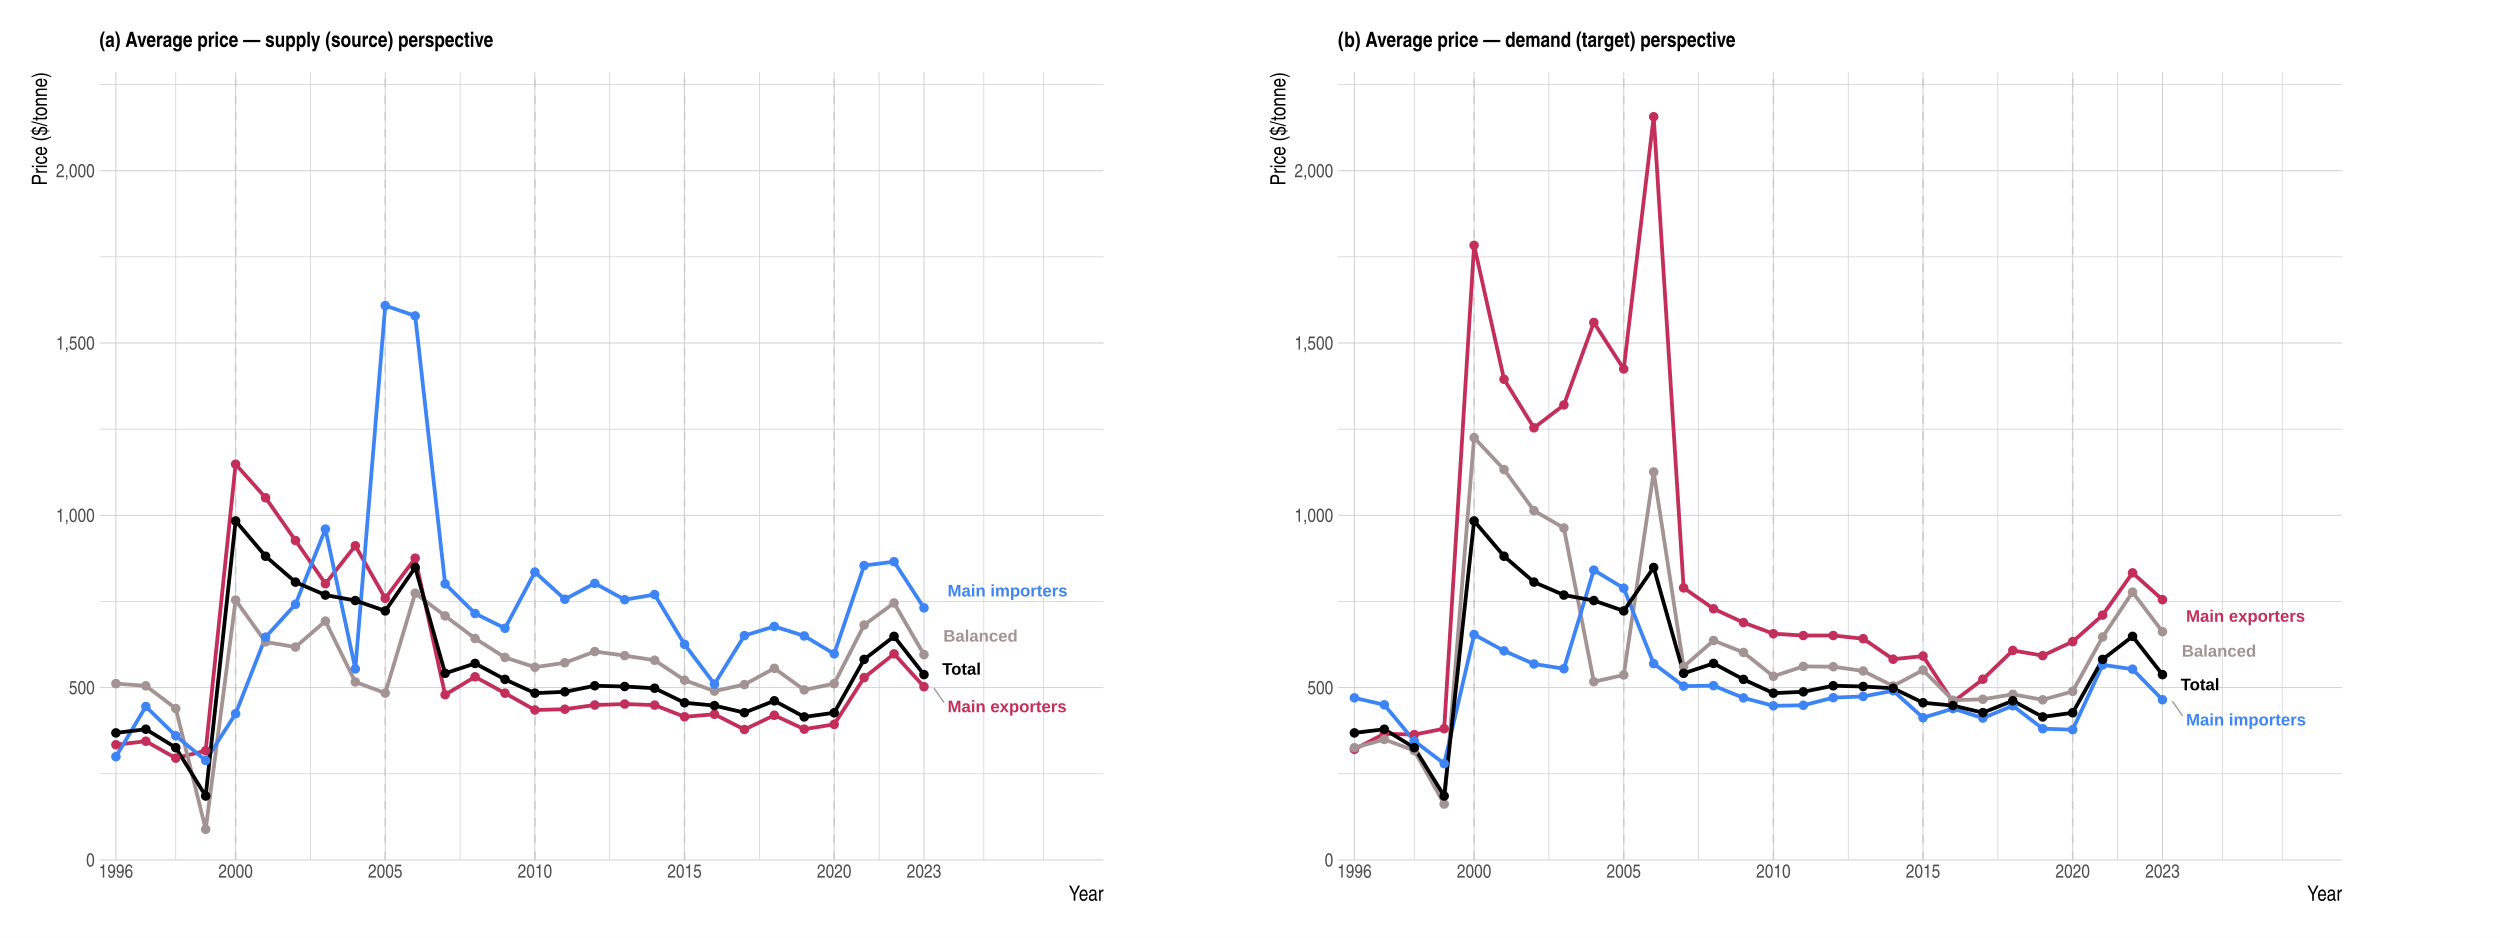
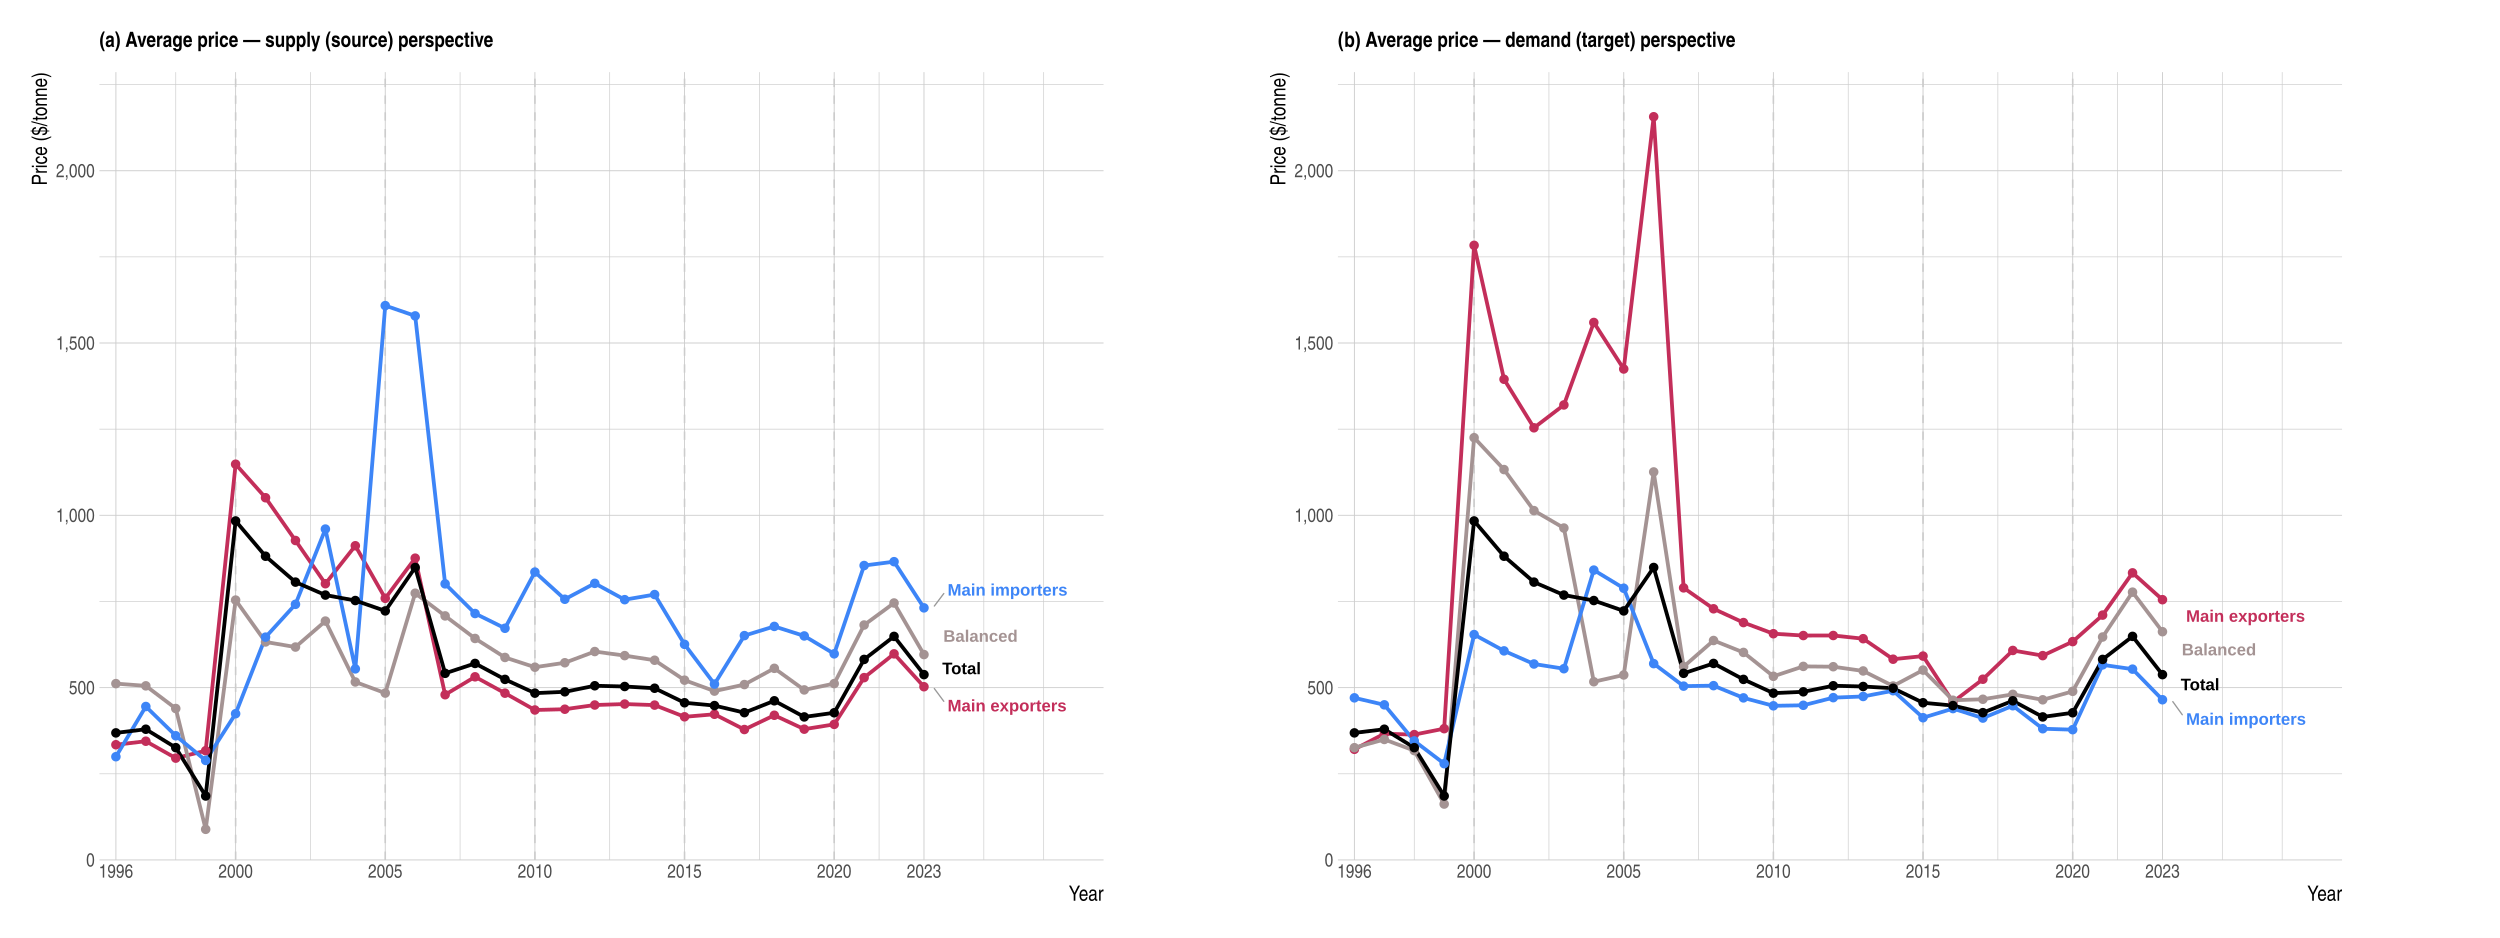
<svg xmlns="http://www.w3.org/2000/svg" class="svglite" width="1190.40pt" height="446.40pt" viewBox="0 0 1190.40 446.40">
  <defs>
    <style type="text/css">
    .svglite line, .svglite polyline, .svglite polygon, .svglite path, .svglite rect, .svglite circle {
      fill: none;
      stroke: #000000;
      stroke-linecap: round;
      stroke-linejoin: round;
      stroke-miterlimit: 10.00;
    }
    .svglite text {
      white-space: pre;
    }
  </style>
  </defs>
  <rect width="100%" height="100%" style="stroke: none; fill: #FFFFFF;" />
  <defs>
    <clipPath id="cpMC4wMHwxMTkwLjQwfDAuMDB8NDQ2LjQw">
      <rect x="0.00" y="0.00" width="1190.40" height="446.40" />
    </clipPath>
  </defs>
  <g clip-path="url(#cpMC4wMHwxMTkwLjQwfDAuMDB8NDQ2LjQw)">
    <rect x="0.00" y="0.00" width="1190.40" height="446.40" style="stroke-width: 1.07; stroke: #FFFFFF; fill: #FFFFFF;" />
  </g>
  <defs>
    <clipPath id="cpNDcuMzV8MTExNS4xOHwzNC4zNnw0MDkuNDY=">
      <rect x="47.35" y="34.36" width="1067.83" height="375.10" />
    </clipPath>
  </defs>
  <g clip-path="url(#cpNDcuMzV8MTExNS4xOHwzNC4zNnw0MDkuNDY=)">
</g>
  <g clip-path="url(#cpMC4wMHwxMTkwLjQwfDAuMDB8NDQ2LjQw)">
</g>
  <defs>
    <clipPath id="cpNS40OHw1OTUuMjB8NS40OHw0NDAuOTI=">
      <rect x="5.48" y="5.48" width="589.72" height="435.44" />
    </clipPath>
  </defs>
  <g clip-path="url(#cpNS40OHw1OTUuMjB8NS40OHw0NDAuOTI=)">
</g>
  <g clip-path="url(#cpMC4wMHwxMTkwLjQwfDAuMDB8NDQ2LjQw)">
</g>
  <defs>
    <clipPath id="cpNTk1LjIwfDExODQuOTJ8NS40OHw0NDAuOTI=">
      <rect x="595.20" y="5.48" width="589.72" height="435.44" />
    </clipPath>
  </defs>
  <g clip-path="url(#cpNTk1LjIwfDExODQuOTJ8NS40OHw0NDAuOTI=)">
</g>
  <g clip-path="url(#cpMC4wMHwxMTkwLjQwfDAuMDB8NDQ2LjQw)">
    <polyline points="47.35,368.44 525.46,368.44 " style="stroke-width: 0.32; stroke: #CCCCCC; stroke-linecap: butt;" />
    <polyline points="47.35,286.40 525.46,286.40 " style="stroke-width: 0.32; stroke: #CCCCCC; stroke-linecap: butt;" />
    <polyline points="47.35,204.35 525.46,204.35 " style="stroke-width: 0.32; stroke: #CCCCCC; stroke-linecap: butt;" />
    <polyline points="47.35,122.31 525.46,122.31 " style="stroke-width: 0.32; stroke: #CCCCCC; stroke-linecap: butt;" />
    <polyline points="47.35,40.27 525.46,40.27 " style="stroke-width: 0.32; stroke: #CCCCCC; stroke-linecap: butt;" />
    <polyline points="83.69,409.46 83.69,34.36 " style="stroke-width: 0.32; stroke: #CCCCCC; stroke-linecap: butt;" />
    <polyline points="147.82,409.46 147.82,34.36 " style="stroke-width: 0.32; stroke: #CCCCCC; stroke-linecap: butt;" />
    <polyline points="219.07,409.46 219.07,34.36 " style="stroke-width: 0.32; stroke: #CCCCCC; stroke-linecap: butt;" />
    <polyline points="290.32,409.46 290.32,34.36 " style="stroke-width: 0.32; stroke: #CCCCCC; stroke-linecap: butt;" />
    <polyline points="361.58,409.46 361.58,34.36 " style="stroke-width: 0.32; stroke: #CCCCCC; stroke-linecap: butt;" />
    <polyline points="418.58,409.46 418.58,34.36 " style="stroke-width: 0.32; stroke: #CCCCCC; stroke-linecap: butt;" />
    <polyline points="468.46,409.46 468.46,34.36 " style="stroke-width: 0.32; stroke: #CCCCCC; stroke-linecap: butt;" />
    <polyline points="496.96,409.46 496.96,34.36 " style="stroke-width: 0.32; stroke: #CCCCCC; stroke-linecap: butt;" />
    <polyline points="47.35,409.46 525.46,409.46 " style="stroke-width: 0.43; stroke: #CCCCCC; stroke-linecap: butt;" />
    <polyline points="47.35,327.42 525.46,327.42 " style="stroke-width: 0.43; stroke: #CCCCCC; stroke-linecap: butt;" />
    <polyline points="47.35,245.37 525.46,245.37 " style="stroke-width: 0.43; stroke: #CCCCCC; stroke-linecap: butt;" />
    <polyline points="47.35,163.33 525.46,163.33 " style="stroke-width: 0.43; stroke: #CCCCCC; stroke-linecap: butt;" />
    <polyline points="47.35,81.29 525.46,81.29 " style="stroke-width: 0.43; stroke: #CCCCCC; stroke-linecap: butt;" />
    <polyline points="55.19,409.46 55.19,34.36 " style="stroke-width: 0.43; stroke: #CCCCCC; stroke-linecap: butt;" />
    <polyline points="112.19,409.46 112.19,34.36 " style="stroke-width: 0.43; stroke: #CCCCCC; stroke-linecap: butt;" />
    <polyline points="183.44,409.46 183.44,34.36 " style="stroke-width: 0.43; stroke: #CCCCCC; stroke-linecap: butt;" />
    <polyline points="254.70,409.46 254.70,34.36 " style="stroke-width: 0.43; stroke: #CCCCCC; stroke-linecap: butt;" />
    <polyline points="325.95,409.46 325.95,34.36 " style="stroke-width: 0.43; stroke: #CCCCCC; stroke-linecap: butt;" />
    <polyline points="397.21,409.46 397.21,34.36 " style="stroke-width: 0.43; stroke: #CCCCCC; stroke-linecap: butt;" />
    <polyline points="439.96,409.46 439.96,34.36 " style="stroke-width: 0.43; stroke: #CCCCCC; stroke-linecap: butt;" />
    <line x1="112.19" y1="409.46" x2="112.19" y2="34.36" style="stroke-width: 0.75; stroke: #CCCCCC; stroke-dasharray: 4.00,4.00; stroke-linecap: butt;" />
    <line x1="183.44" y1="409.46" x2="183.44" y2="34.36" style="stroke-width: 0.75; stroke: #CCCCCC; stroke-dasharray: 4.00,4.00; stroke-linecap: butt;" />
    <line x1="254.70" y1="409.46" x2="254.70" y2="34.36" style="stroke-width: 0.75; stroke: #CCCCCC; stroke-dasharray: 4.00,4.00; stroke-linecap: butt;" />
    <line x1="325.95" y1="409.46" x2="325.95" y2="34.36" style="stroke-width: 0.75; stroke: #CCCCCC; stroke-dasharray: 4.00,4.00; stroke-linecap: butt;" />
    <line x1="397.21" y1="409.46" x2="397.21" y2="34.36" style="stroke-width: 0.75; stroke: #CCCCCC; stroke-dasharray: 4.00,4.00; stroke-linecap: butt;" />
    <polyline points="55.19,354.61 69.44,352.94 83.69,360.99 97.94,357.46 112.19,221.04 126.44,237.00 140.69,257.36 154.94,277.94 169.19,259.87 183.44,284.89 197.70,265.78 211.95,330.80 226.20,322.27 240.45,330.06 254.70,338.07 268.95,337.70 283.20,335.70 297.45,335.24 311.70,335.74 325.95,341.31 340.20,340.11 354.45,347.37 368.70,340.58 382.95,347.20 397.21,344.92 411.46,322.66 425.71,311.34 439.96,326.99 " style="stroke-width: 1.81; stroke: #C32E5A; stroke-linecap: butt;" />
    <polyline points="55.19,325.51 69.44,326.57 83.69,337.37 97.94,394.89 112.19,285.74 126.44,305.67 140.69,308.10 154.94,295.73 169.19,324.73 183.44,330.02 197.70,282.46 211.95,293.27 226.20,304.01 240.45,313.05 254.70,317.69 268.95,315.58 283.20,310.24 297.45,312.18 311.70,314.38 325.95,323.86 340.20,329.08 354.45,325.96 368.70,318.23 382.95,328.51 397.21,325.50 411.46,297.61 425.71,287.12 439.96,311.68 " style="stroke-width: 1.81; stroke: #A49393; stroke-linecap: butt;" />
    <polyline points="55.19,360.31 69.44,336.41 83.69,350.34 97.94,362.09 112.19,339.84 126.44,303.39 140.69,287.75 154.94,251.92 169.19,318.49 183.44,145.52 197.70,150.42 211.95,278.01 226.20,292.13 240.45,299.16 254.70,272.40 268.95,285.34 283.20,277.77 297.45,285.54 311.70,283.10 325.95,306.81 340.20,325.73 354.45,302.65 368.70,298.27 382.95,302.81 397.21,311.33 411.46,269.28 425.71,267.45 439.96,289.44 " style="stroke-width: 1.81; stroke: #3D85F7; stroke-linecap: butt;" />
    <polyline points="55.19,348.97 69.44,347.23 83.69,356.00 97.94,379.02 112.19,248.06 126.44,264.85 140.69,277.18 154.94,283.35 169.19,285.95 183.44,290.90 197.70,270.21 211.95,320.61 226.20,315.90 240.45,323.50 254.70,330.05 268.95,329.41 283.20,326.53 297.45,326.88 311.70,327.71 325.95,334.62 340.20,335.97 354.45,339.34 368.70,333.69 382.95,341.37 397.21,339.39 411.46,313.99 425.71,303.02 439.96,321.23 " style="stroke-width: 1.81; stroke-linecap: butt;" />
    <circle cx="55.19" cy="354.61" r="2.27" style="stroke-width: 0.71; stroke: none; fill: #C32E5A;" />
    <circle cx="69.44" cy="352.94" r="2.27" style="stroke-width: 0.71; stroke: none; fill: #C32E5A;" />
    <circle cx="83.69" cy="360.99" r="2.27" style="stroke-width: 0.71; stroke: none; fill: #C32E5A;" />
    <circle cx="97.94" cy="357.46" r="2.27" style="stroke-width: 0.71; stroke: none; fill: #C32E5A;" />
    <circle cx="112.19" cy="221.04" r="2.27" style="stroke-width: 0.71; stroke: none; fill: #C32E5A;" />
    <circle cx="126.44" cy="237.00" r="2.27" style="stroke-width: 0.71; stroke: none; fill: #C32E5A;" />
    <circle cx="140.69" cy="257.36" r="2.27" style="stroke-width: 0.71; stroke: none; fill: #C32E5A;" />
    <circle cx="154.94" cy="277.94" r="2.27" style="stroke-width: 0.71; stroke: none; fill: #C32E5A;" />
    <circle cx="169.19" cy="259.87" r="2.27" style="stroke-width: 0.71; stroke: none; fill: #C32E5A;" />
    <circle cx="183.44" cy="284.89" r="2.27" style="stroke-width: 0.71; stroke: none; fill: #C32E5A;" />
    <circle cx="197.70" cy="265.78" r="2.27" style="stroke-width: 0.71; stroke: none; fill: #C32E5A;" />
    <circle cx="211.95" cy="330.80" r="2.27" style="stroke-width: 0.71; stroke: none; fill: #C32E5A;" />
    <circle cx="226.20" cy="322.27" r="2.27" style="stroke-width: 0.71; stroke: none; fill: #C32E5A;" />
    <circle cx="240.45" cy="330.06" r="2.27" style="stroke-width: 0.71; stroke: none; fill: #C32E5A;" />
    <circle cx="254.70" cy="338.07" r="2.27" style="stroke-width: 0.71; stroke: none; fill: #C32E5A;" />
    <circle cx="268.95" cy="337.70" r="2.27" style="stroke-width: 0.71; stroke: none; fill: #C32E5A;" />
    <circle cx="283.20" cy="335.70" r="2.27" style="stroke-width: 0.71; stroke: none; fill: #C32E5A;" />
    <circle cx="297.45" cy="335.24" r="2.27" style="stroke-width: 0.71; stroke: none; fill: #C32E5A;" />
    <circle cx="311.70" cy="335.74" r="2.27" style="stroke-width: 0.71; stroke: none; fill: #C32E5A;" />
    <circle cx="325.95" cy="341.31" r="2.27" style="stroke-width: 0.71; stroke: none; fill: #C32E5A;" />
    <circle cx="340.20" cy="340.11" r="2.27" style="stroke-width: 0.71; stroke: none; fill: #C32E5A;" />
    <circle cx="354.45" cy="347.37" r="2.27" style="stroke-width: 0.71; stroke: none; fill: #C32E5A;" />
    <circle cx="368.70" cy="340.58" r="2.27" style="stroke-width: 0.71; stroke: none; fill: #C32E5A;" />
    <circle cx="382.95" cy="347.20" r="2.27" style="stroke-width: 0.71; stroke: none; fill: #C32E5A;" />
    <circle cx="397.21" cy="344.92" r="2.27" style="stroke-width: 0.71; stroke: none; fill: #C32E5A;" />
    <circle cx="411.46" cy="322.66" r="2.27" style="stroke-width: 0.71; stroke: none; fill: #C32E5A;" />
    <circle cx="425.71" cy="311.34" r="2.27" style="stroke-width: 0.71; stroke: none; fill: #C32E5A;" />
    <circle cx="439.96" cy="326.99" r="2.27" style="stroke-width: 0.71; stroke: none; fill: #C32E5A;" />
    <circle cx="55.19" cy="325.51" r="2.27" style="stroke-width: 0.71; stroke: none; fill: #A49393;" />
    <circle cx="69.44" cy="326.57" r="2.27" style="stroke-width: 0.71; stroke: none; fill: #A49393;" />
    <circle cx="83.69" cy="337.37" r="2.27" style="stroke-width: 0.71; stroke: none; fill: #A49393;" />
    <circle cx="97.94" cy="394.89" r="2.27" style="stroke-width: 0.71; stroke: none; fill: #A49393;" />
    <circle cx="112.19" cy="285.74" r="2.27" style="stroke-width: 0.71; stroke: none; fill: #A49393;" />
    <circle cx="126.44" cy="305.67" r="2.27" style="stroke-width: 0.71; stroke: none; fill: #A49393;" />
    <circle cx="140.69" cy="308.10" r="2.27" style="stroke-width: 0.71; stroke: none; fill: #A49393;" />
    <circle cx="154.94" cy="295.73" r="2.27" style="stroke-width: 0.71; stroke: none; fill: #A49393;" />
    <circle cx="169.19" cy="324.73" r="2.27" style="stroke-width: 0.71; stroke: none; fill: #A49393;" />
    <circle cx="183.44" cy="330.02" r="2.27" style="stroke-width: 0.71; stroke: none; fill: #A49393;" />
    <circle cx="197.70" cy="282.46" r="2.27" style="stroke-width: 0.71; stroke: none; fill: #A49393;" />
    <circle cx="211.95" cy="293.27" r="2.27" style="stroke-width: 0.71; stroke: none; fill: #A49393;" />
    <circle cx="226.20" cy="304.01" r="2.27" style="stroke-width: 0.71; stroke: none; fill: #A49393;" />
    <circle cx="240.45" cy="313.05" r="2.27" style="stroke-width: 0.71; stroke: none; fill: #A49393;" />
    <circle cx="254.70" cy="317.69" r="2.27" style="stroke-width: 0.71; stroke: none; fill: #A49393;" />
    <circle cx="268.95" cy="315.58" r="2.27" style="stroke-width: 0.71; stroke: none; fill: #A49393;" />
    <circle cx="283.20" cy="310.24" r="2.27" style="stroke-width: 0.71; stroke: none; fill: #A49393;" />
    <circle cx="297.45" cy="312.18" r="2.27" style="stroke-width: 0.71; stroke: none; fill: #A49393;" />
    <circle cx="311.70" cy="314.38" r="2.27" style="stroke-width: 0.71; stroke: none; fill: #A49393;" />
    <circle cx="325.95" cy="323.86" r="2.27" style="stroke-width: 0.71; stroke: none; fill: #A49393;" />
    <circle cx="340.20" cy="329.08" r="2.27" style="stroke-width: 0.71; stroke: none; fill: #A49393;" />
    <circle cx="354.45" cy="325.96" r="2.27" style="stroke-width: 0.71; stroke: none; fill: #A49393;" />
    <circle cx="368.70" cy="318.23" r="2.27" style="stroke-width: 0.71; stroke: none; fill: #A49393;" />
    <circle cx="382.95" cy="328.51" r="2.27" style="stroke-width: 0.71; stroke: none; fill: #A49393;" />
    <circle cx="397.21" cy="325.50" r="2.27" style="stroke-width: 0.71; stroke: none; fill: #A49393;" />
    <circle cx="411.46" cy="297.61" r="2.27" style="stroke-width: 0.71; stroke: none; fill: #A49393;" />
    <circle cx="425.71" cy="287.12" r="2.27" style="stroke-width: 0.71; stroke: none; fill: #A49393;" />
    <circle cx="439.96" cy="311.68" r="2.27" style="stroke-width: 0.71; stroke: none; fill: #A49393;" />
    <circle cx="55.19" cy="360.31" r="2.27" style="stroke-width: 0.71; stroke: none; fill: #3D85F7;" />
    <circle cx="69.44" cy="336.41" r="2.27" style="stroke-width: 0.71; stroke: none; fill: #3D85F7;" />
    <circle cx="83.69" cy="350.34" r="2.27" style="stroke-width: 0.71; stroke: none; fill: #3D85F7;" />
    <circle cx="97.94" cy="362.09" r="2.27" style="stroke-width: 0.71; stroke: none; fill: #3D85F7;" />
    <circle cx="112.19" cy="339.84" r="2.27" style="stroke-width: 0.71; stroke: none; fill: #3D85F7;" />
    <circle cx="126.44" cy="303.39" r="2.27" style="stroke-width: 0.71; stroke: none; fill: #3D85F7;" />
    <circle cx="140.69" cy="287.75" r="2.27" style="stroke-width: 0.71; stroke: none; fill: #3D85F7;" />
    <circle cx="154.94" cy="251.92" r="2.27" style="stroke-width: 0.71; stroke: none; fill: #3D85F7;" />
    <circle cx="169.19" cy="318.49" r="2.27" style="stroke-width: 0.71; stroke: none; fill: #3D85F7;" />
    <circle cx="183.44" cy="145.52" r="2.27" style="stroke-width: 0.71; stroke: none; fill: #3D85F7;" />
    <circle cx="197.70" cy="150.42" r="2.27" style="stroke-width: 0.71; stroke: none; fill: #3D85F7;" />
    <circle cx="211.95" cy="278.01" r="2.27" style="stroke-width: 0.71; stroke: none; fill: #3D85F7;" />
    <circle cx="226.20" cy="292.13" r="2.27" style="stroke-width: 0.71; stroke: none; fill: #3D85F7;" />
    <circle cx="240.45" cy="299.16" r="2.27" style="stroke-width: 0.71; stroke: none; fill: #3D85F7;" />
    <circle cx="254.70" cy="272.40" r="2.27" style="stroke-width: 0.71; stroke: none; fill: #3D85F7;" />
    <circle cx="268.95" cy="285.34" r="2.27" style="stroke-width: 0.71; stroke: none; fill: #3D85F7;" />
    <circle cx="283.20" cy="277.77" r="2.27" style="stroke-width: 0.71; stroke: none; fill: #3D85F7;" />
    <circle cx="297.45" cy="285.54" r="2.27" style="stroke-width: 0.71; stroke: none; fill: #3D85F7;" />
    <circle cx="311.70" cy="283.10" r="2.27" style="stroke-width: 0.71; stroke: none; fill: #3D85F7;" />
    <circle cx="325.95" cy="306.81" r="2.27" style="stroke-width: 0.71; stroke: none; fill: #3D85F7;" />
    <circle cx="340.20" cy="325.73" r="2.27" style="stroke-width: 0.71; stroke: none; fill: #3D85F7;" />
    <circle cx="354.45" cy="302.65" r="2.27" style="stroke-width: 0.71; stroke: none; fill: #3D85F7;" />
    <circle cx="368.70" cy="298.27" r="2.27" style="stroke-width: 0.71; stroke: none; fill: #3D85F7;" />
    <circle cx="382.95" cy="302.81" r="2.27" style="stroke-width: 0.71; stroke: none; fill: #3D85F7;" />
    <circle cx="397.21" cy="311.33" r="2.27" style="stroke-width: 0.71; stroke: none; fill: #3D85F7;" />
    <circle cx="411.46" cy="269.28" r="2.27" style="stroke-width: 0.71; stroke: none; fill: #3D85F7;" />
    <circle cx="425.71" cy="267.45" r="2.27" style="stroke-width: 0.71; stroke: none; fill: #3D85F7;" />
    <circle cx="439.96" cy="289.44" r="2.27" style="stroke-width: 0.71; stroke: none; fill: #3D85F7;" />
    <circle cx="55.19" cy="348.97" r="2.27" style="stroke-width: 0.71; stroke: none; fill: #000000;" />
    <circle cx="69.44" cy="347.23" r="2.27" style="stroke-width: 0.71; stroke: none; fill: #000000;" />
    <circle cx="83.69" cy="356.00" r="2.27" style="stroke-width: 0.71; stroke: none; fill: #000000;" />
    <circle cx="97.94" cy="379.02" r="2.27" style="stroke-width: 0.71; stroke: none; fill: #000000;" />
    <circle cx="112.19" cy="248.06" r="2.27" style="stroke-width: 0.71; stroke: none; fill: #000000;" />
    <circle cx="126.44" cy="264.85" r="2.27" style="stroke-width: 0.71; stroke: none; fill: #000000;" />
    <circle cx="140.69" cy="277.18" r="2.27" style="stroke-width: 0.71; stroke: none; fill: #000000;" />
    <circle cx="154.94" cy="283.35" r="2.27" style="stroke-width: 0.71; stroke: none; fill: #000000;" />
    <circle cx="169.19" cy="285.95" r="2.27" style="stroke-width: 0.71; stroke: none; fill: #000000;" />
    <circle cx="183.44" cy="290.90" r="2.27" style="stroke-width: 0.71; stroke: none; fill: #000000;" />
    <circle cx="197.70" cy="270.21" r="2.27" style="stroke-width: 0.71; stroke: none; fill: #000000;" />
    <circle cx="211.95" cy="320.61" r="2.27" style="stroke-width: 0.71; stroke: none; fill: #000000;" />
    <circle cx="226.20" cy="315.90" r="2.27" style="stroke-width: 0.71; stroke: none; fill: #000000;" />
    <circle cx="240.45" cy="323.50" r="2.27" style="stroke-width: 0.71; stroke: none; fill: #000000;" />
    <circle cx="254.70" cy="330.05" r="2.27" style="stroke-width: 0.71; stroke: none; fill: #000000;" />
    <circle cx="268.95" cy="329.41" r="2.27" style="stroke-width: 0.71; stroke: none; fill: #000000;" />
    <circle cx="283.20" cy="326.53" r="2.27" style="stroke-width: 0.71; stroke: none; fill: #000000;" />
    <circle cx="297.45" cy="326.88" r="2.27" style="stroke-width: 0.71; stroke: none; fill: #000000;" />
    <circle cx="311.70" cy="327.71" r="2.27" style="stroke-width: 0.71; stroke: none; fill: #000000;" />
    <circle cx="325.95" cy="334.62" r="2.27" style="stroke-width: 0.71; stroke: none; fill: #000000;" />
    <circle cx="340.20" cy="335.97" r="2.27" style="stroke-width: 0.71; stroke: none; fill: #000000;" />
    <circle cx="354.45" cy="339.34" r="2.27" style="stroke-width: 0.71; stroke: none; fill: #000000;" />
    <circle cx="368.70" cy="333.69" r="2.27" style="stroke-width: 0.71; stroke: none; fill: #000000;" />
    <circle cx="382.95" cy="341.37" r="2.27" style="stroke-width: 0.71; stroke: none; fill: #000000;" />
    <circle cx="397.21" cy="339.39" r="2.27" style="stroke-width: 0.71; stroke: none; fill: #000000;" />
    <circle cx="411.46" cy="313.99" r="2.27" style="stroke-width: 0.71; stroke: none; fill: #000000;" />
    <circle cx="425.71" cy="303.02" r="2.27" style="stroke-width: 0.71; stroke: none; fill: #000000;" />
    <circle cx="439.96" cy="321.23" r="2.27" style="stroke-width: 0.71; stroke: none; fill: #000000;" />
-     <line x1="449.39" y1="334.37" x2="444.86" y2="327.89" style="stroke-width: 0.64; stroke: #999999;" />
-     <text x="451.19" y="339.13" style="font-size: 7.97px; font-weight: bold;fill: #C32E5A; font-family: &quot;Liberation Sans&quot;;" textLength="67.92px" lengthAdjust="spacingAndGlyphs">Main exporters</text>
-     <text x="449.16" y="305.52" style="font-size: 7.97px; font-weight: bold;fill: #A49393; font-family: &quot;Liberation Sans&quot;;" textLength="41.00px" lengthAdjust="spacingAndGlyphs">Balanced</text>
-     <text x="451.19" y="284.00" style="font-size: 7.97px; font-weight: bold;fill: #3D85F7; font-family: &quot;Liberation Sans&quot;;" textLength="68.41px" lengthAdjust="spacingAndGlyphs">Main importers</text>
-     <text x="448.64" y="321.26" style="font-size: 7.97px; font-weight: bold; font-family: &quot;Liberation Sans&quot;;" textLength="21.74px" lengthAdjust="spacingAndGlyphs">Total</text>
+     <line x1="449.39" y1="333.93" x2="444.89" y2="327.87" style="stroke-width: 0.64; stroke: #999999;" />
+     <line x1="449.39" y1="282.62" x2="444.90" y2="288.56" style="stroke-width: 0.64; stroke: #999999;" />
+     <text x="451.19" y="338.73" style="font-size: 7.97px; font-weight: bold;fill: #C32E5A; font-family: &quot;Liberation Sans&quot;;" textLength="67.92px" lengthAdjust="spacingAndGlyphs">Main exporters</text>
+     <text x="449.16" y="305.60" style="font-size: 7.97px; font-weight: bold;fill: #A49393; font-family: &quot;Liberation Sans&quot;;" textLength="41.00px" lengthAdjust="spacingAndGlyphs">Balanced</text>
+     <text x="451.19" y="283.61" style="font-size: 7.97px; font-weight: bold;fill: #3D85F7; font-family: &quot;Liberation Sans&quot;;" textLength="68.41px" lengthAdjust="spacingAndGlyphs">Main importers</text>
+     <text x="448.64" y="321.02" style="font-size: 7.97px; font-weight: bold; font-family: &quot;Liberation Sans&quot;;" textLength="21.74px" lengthAdjust="spacingAndGlyphs">Total</text>
    <text x="45.11" y="412.56" text-anchor="end" style="font-size: 9.00px;fill: #4D4D4D; font-family: &quot;Liberation Sans Narrow&quot;;" textLength="4.10px" lengthAdjust="spacingAndGlyphs">0</text>
    <text x="45.11" y="330.51" text-anchor="end" style="font-size: 9.00px;fill: #4D4D4D; font-family: &quot;Liberation Sans Narrow&quot;;" textLength="12.31px" lengthAdjust="spacingAndGlyphs">500</text>
    <text x="45.11" y="248.47" text-anchor="end" style="font-size: 9.00px;fill: #4D4D4D; font-family: &quot;Liberation Sans Narrow&quot;;" textLength="18.47px" lengthAdjust="spacingAndGlyphs">1,000</text>
    <text x="45.11" y="166.43" text-anchor="end" style="font-size: 9.00px;fill: #4D4D4D; font-family: &quot;Liberation Sans Narrow&quot;;" textLength="18.47px" lengthAdjust="spacingAndGlyphs">1,500</text>
    <text x="45.11" y="84.38" text-anchor="end" style="font-size: 9.00px;fill: #4D4D4D; font-family: &quot;Liberation Sans Narrow&quot;;" textLength="18.47px" lengthAdjust="spacingAndGlyphs">2,000</text>
    <text x="55.19" y="417.89" text-anchor="middle" style="font-size: 9.00px;fill: #4D4D4D; font-family: &quot;Liberation Sans Narrow&quot;;" textLength="16.42px" lengthAdjust="spacingAndGlyphs">1996</text>
    <text x="112.19" y="417.89" text-anchor="middle" style="font-size: 9.00px;fill: #4D4D4D; font-family: &quot;Liberation Sans Narrow&quot;;" textLength="16.42px" lengthAdjust="spacingAndGlyphs">2000</text>
    <text x="183.44" y="417.89" text-anchor="middle" style="font-size: 9.00px;fill: #4D4D4D; font-family: &quot;Liberation Sans Narrow&quot;;" textLength="16.42px" lengthAdjust="spacingAndGlyphs">2005</text>
    <text x="254.70" y="417.89" text-anchor="middle" style="font-size: 9.00px;fill: #4D4D4D; font-family: &quot;Liberation Sans Narrow&quot;;" textLength="16.42px" lengthAdjust="spacingAndGlyphs">2010</text>
    <text x="325.95" y="417.89" text-anchor="middle" style="font-size: 9.00px;fill: #4D4D4D; font-family: &quot;Liberation Sans Narrow&quot;;" textLength="16.42px" lengthAdjust="spacingAndGlyphs">2015</text>
    <text x="397.21" y="417.89" text-anchor="middle" style="font-size: 9.00px;fill: #4D4D4D; font-family: &quot;Liberation Sans Narrow&quot;;" textLength="16.42px" lengthAdjust="spacingAndGlyphs">2020</text>
    <text x="439.96" y="417.89" text-anchor="middle" style="font-size: 9.00px;fill: #4D4D4D; font-family: &quot;Liberation Sans Narrow&quot;;" textLength="16.42px" lengthAdjust="spacingAndGlyphs">2023</text>
    <text x="525.46" y="428.88" text-anchor="end" style="font-size: 10.00px; font-family: &quot;Liberation Sans Narrow&quot;;" textLength="16.57px" lengthAdjust="spacingAndGlyphs">Year</text>
    <text transform="translate(22.33,34.36) rotate(-90)" text-anchor="end" style="font-size: 10.00px; font-family: &quot;Liberation Sans Narrow&quot;;" textLength="53.78px" lengthAdjust="spacingAndGlyphs">Price ($/tonne)</text>
    <text x="47.35" y="22.33" style="font-size: 10.00px; font-weight: bold; font-family: &quot;Liberation Sans Narrow&quot;;" textLength="187.61px" lengthAdjust="spacingAndGlyphs">(a) Average price — supply (source) perspective</text>
    <polyline points="637.07,368.44 1115.18,368.44 " style="stroke-width: 0.32; stroke: #CCCCCC; stroke-linecap: butt;" />
    <polyline points="637.07,286.40 1115.18,286.40 " style="stroke-width: 0.32; stroke: #CCCCCC; stroke-linecap: butt;" />
    <polyline points="637.07,204.35 1115.18,204.35 " style="stroke-width: 0.32; stroke: #CCCCCC; stroke-linecap: butt;" />
    <polyline points="637.07,122.31 1115.18,122.31 " style="stroke-width: 0.32; stroke: #CCCCCC; stroke-linecap: butt;" />
    <polyline points="637.07,40.27 1115.18,40.27 " style="stroke-width: 0.32; stroke: #CCCCCC; stroke-linecap: butt;" />
    <polyline points="673.41,409.46 673.41,34.36 " style="stroke-width: 0.32; stroke: #CCCCCC; stroke-linecap: butt;" />
    <polyline points="737.54,409.46 737.54,34.36 " style="stroke-width: 0.32; stroke: #CCCCCC; stroke-linecap: butt;" />
    <polyline points="808.79,409.46 808.79,34.36 " style="stroke-width: 0.32; stroke: #CCCCCC; stroke-linecap: butt;" />
    <polyline points="880.05,409.46 880.05,34.36 " style="stroke-width: 0.32; stroke: #CCCCCC; stroke-linecap: butt;" />
    <polyline points="951.30,409.46 951.30,34.36 " style="stroke-width: 0.32; stroke: #CCCCCC; stroke-linecap: butt;" />
    <polyline points="1008.30,409.46 1008.30,34.36 " style="stroke-width: 0.32; stroke: #CCCCCC; stroke-linecap: butt;" />
    <polyline points="1058.18,409.46 1058.18,34.36 " style="stroke-width: 0.32; stroke: #CCCCCC; stroke-linecap: butt;" />
    <polyline points="1086.68,409.46 1086.68,34.36 " style="stroke-width: 0.32; stroke: #CCCCCC; stroke-linecap: butt;" />
    <polyline points="637.07,409.46 1115.18,409.46 " style="stroke-width: 0.43; stroke: #CCCCCC; stroke-linecap: butt;" />
    <polyline points="637.07,327.42 1115.18,327.42 " style="stroke-width: 0.43; stroke: #CCCCCC; stroke-linecap: butt;" />
    <polyline points="637.07,245.37 1115.18,245.37 " style="stroke-width: 0.43; stroke: #CCCCCC; stroke-linecap: butt;" />
    <polyline points="637.07,163.33 1115.18,163.33 " style="stroke-width: 0.43; stroke: #CCCCCC; stroke-linecap: butt;" />
    <polyline points="637.07,81.29 1115.18,81.29 " style="stroke-width: 0.43; stroke: #CCCCCC; stroke-linecap: butt;" />
    <polyline points="644.91,409.46 644.91,34.36 " style="stroke-width: 0.43; stroke: #CCCCCC; stroke-linecap: butt;" />
    <polyline points="701.91,409.46 701.91,34.36 " style="stroke-width: 0.43; stroke: #CCCCCC; stroke-linecap: butt;" />
    <polyline points="773.16,409.46 773.16,34.36 " style="stroke-width: 0.43; stroke: #CCCCCC; stroke-linecap: butt;" />
    <polyline points="844.42,409.46 844.42,34.36 " style="stroke-width: 0.43; stroke: #CCCCCC; stroke-linecap: butt;" />
    <polyline points="915.67,409.46 915.67,34.36 " style="stroke-width: 0.43; stroke: #CCCCCC; stroke-linecap: butt;" />
    <polyline points="986.93,409.46 986.93,34.36 " style="stroke-width: 0.43; stroke: #CCCCCC; stroke-linecap: butt;" />
    <polyline points="1029.68,409.46 1029.68,34.36 " style="stroke-width: 0.43; stroke: #CCCCCC; stroke-linecap: butt;" />
    <line x1="701.91" y1="409.46" x2="701.91" y2="34.36" style="stroke-width: 0.75; stroke: #CCCCCC; stroke-dasharray: 4.00,4.00; stroke-linecap: butt;" />
    <line x1="773.16" y1="409.46" x2="773.16" y2="34.36" style="stroke-width: 0.75; stroke: #CCCCCC; stroke-dasharray: 4.00,4.00; stroke-linecap: butt;" />
    <line x1="844.42" y1="409.46" x2="844.42" y2="34.36" style="stroke-width: 0.75; stroke: #CCCCCC; stroke-dasharray: 4.00,4.00; stroke-linecap: butt;" />
    <line x1="915.67" y1="409.46" x2="915.67" y2="34.36" style="stroke-width: 0.75; stroke: #CCCCCC; stroke-dasharray: 4.00,4.00; stroke-linecap: butt;" />
    <line x1="986.93" y1="409.46" x2="986.93" y2="34.36" style="stroke-width: 0.75; stroke: #CCCCCC; stroke-dasharray: 4.00,4.00; stroke-linecap: butt;" />
    <polyline points="644.91,356.79 659.16,349.36 673.41,349.79 687.66,346.96 701.91,116.82 716.16,180.59 730.41,203.70 744.66,192.82 758.91,153.55 773.16,175.70 787.42,55.59 801.67,279.92 815.92,289.88 830.17,296.44 844.42,301.75 858.67,302.62 872.92,302.60 887.17,304.12 901.42,313.89 915.67,312.40 929.92,334.24 944.17,323.42 958.42,309.72 972.67,312.18 986.93,305.51 1001.18,292.89 1015.43,272.77 1029.68,285.55 " style="stroke-width: 1.81; stroke: #C32E5A; stroke-linecap: butt;" />
    <polyline points="644.91,356.02 659.16,352.10 673.41,357.40 687.66,382.86 701.91,208.41 716.16,223.59 730.41,243.13 744.66,251.43 758.91,324.62 773.16,321.39 787.42,224.72 801.67,317.43 815.92,304.98 830.17,310.66 844.42,322.03 858.67,317.31 872.92,317.46 887.17,319.48 901.42,326.65 915.67,319.07 929.92,333.43 944.17,332.96 958.42,330.62 972.67,333.22 986.93,329.19 1001.18,303.32 1015.43,281.96 1029.68,300.79 " style="stroke-width: 1.81; stroke: #A49393; stroke-linecap: butt;" />
    <polyline points="644.91,332.28 659.16,335.61 673.41,352.80 687.66,363.62 701.91,302.16 716.16,309.92 730.41,316.17 744.66,318.41 758.91,271.46 773.16,280.10 787.42,315.99 801.67,326.71 815.92,326.48 830.17,332.30 844.42,336.08 858.67,335.83 872.92,332.19 887.17,331.63 901.42,328.89 915.67,341.75 929.92,337.40 944.17,341.92 958.42,336.04 972.67,346.99 986.93,347.44 1001.18,316.58 1015.43,318.62 1029.68,333.19 " style="stroke-width: 1.81; stroke: #3D85F7; stroke-linecap: butt;" />
    <polyline points="644.91,348.97 659.16,347.23 673.41,356.00 687.66,379.02 701.91,248.06 716.16,264.85 730.41,277.18 744.66,283.35 758.91,285.95 773.16,290.90 787.42,270.21 801.67,320.61 815.92,315.90 830.17,323.50 844.42,330.05 858.67,329.41 872.92,326.53 887.17,326.88 901.42,327.71 915.67,334.62 929.92,335.97 944.17,339.34 958.42,333.69 972.67,341.37 986.93,339.39 1001.18,313.99 1015.43,303.02 1029.68,321.23 " style="stroke-width: 1.81; stroke-linecap: butt;" />
    <circle cx="644.91" cy="356.79" r="2.27" style="stroke-width: 0.71; stroke: none; fill: #C32E5A;" />
    <circle cx="659.16" cy="349.36" r="2.27" style="stroke-width: 0.71; stroke: none; fill: #C32E5A;" />
    <circle cx="673.41" cy="349.79" r="2.27" style="stroke-width: 0.71; stroke: none; fill: #C32E5A;" />
    <circle cx="687.66" cy="346.96" r="2.27" style="stroke-width: 0.71; stroke: none; fill: #C32E5A;" />
    <circle cx="701.91" cy="116.82" r="2.27" style="stroke-width: 0.71; stroke: none; fill: #C32E5A;" />
    <circle cx="716.16" cy="180.59" r="2.27" style="stroke-width: 0.71; stroke: none; fill: #C32E5A;" />
    <circle cx="730.41" cy="203.70" r="2.27" style="stroke-width: 0.71; stroke: none; fill: #C32E5A;" />
    <circle cx="744.66" cy="192.82" r="2.27" style="stroke-width: 0.71; stroke: none; fill: #C32E5A;" />
    <circle cx="758.91" cy="153.55" r="2.27" style="stroke-width: 0.71; stroke: none; fill: #C32E5A;" />
    <circle cx="773.16" cy="175.70" r="2.27" style="stroke-width: 0.71; stroke: none; fill: #C32E5A;" />
    <circle cx="787.42" cy="55.59" r="2.27" style="stroke-width: 0.71; stroke: none; fill: #C32E5A;" />
    <circle cx="801.67" cy="279.92" r="2.27" style="stroke-width: 0.71; stroke: none; fill: #C32E5A;" />
    <circle cx="815.92" cy="289.88" r="2.27" style="stroke-width: 0.71; stroke: none; fill: #C32E5A;" />
    <circle cx="830.17" cy="296.44" r="2.27" style="stroke-width: 0.71; stroke: none; fill: #C32E5A;" />
    <circle cx="844.42" cy="301.75" r="2.27" style="stroke-width: 0.71; stroke: none; fill: #C32E5A;" />
    <circle cx="858.67" cy="302.62" r="2.27" style="stroke-width: 0.71; stroke: none; fill: #C32E5A;" />
    <circle cx="872.92" cy="302.60" r="2.27" style="stroke-width: 0.71; stroke: none; fill: #C32E5A;" />
    <circle cx="887.17" cy="304.12" r="2.27" style="stroke-width: 0.71; stroke: none; fill: #C32E5A;" />
    <circle cx="901.42" cy="313.89" r="2.27" style="stroke-width: 0.71; stroke: none; fill: #C32E5A;" />
    <circle cx="915.67" cy="312.40" r="2.27" style="stroke-width: 0.71; stroke: none; fill: #C32E5A;" />
    <circle cx="929.92" cy="334.24" r="2.27" style="stroke-width: 0.71; stroke: none; fill: #C32E5A;" />
    <circle cx="944.17" cy="323.42" r="2.27" style="stroke-width: 0.71; stroke: none; fill: #C32E5A;" />
    <circle cx="958.42" cy="309.72" r="2.27" style="stroke-width: 0.71; stroke: none; fill: #C32E5A;" />
    <circle cx="972.67" cy="312.18" r="2.27" style="stroke-width: 0.71; stroke: none; fill: #C32E5A;" />
    <circle cx="986.93" cy="305.51" r="2.27" style="stroke-width: 0.71; stroke: none; fill: #C32E5A;" />
    <circle cx="1001.18" cy="292.89" r="2.27" style="stroke-width: 0.71; stroke: none; fill: #C32E5A;" />
    <circle cx="1015.43" cy="272.77" r="2.27" style="stroke-width: 0.71; stroke: none; fill: #C32E5A;" />
    <circle cx="1029.68" cy="285.55" r="2.27" style="stroke-width: 0.71; stroke: none; fill: #C32E5A;" />
    <circle cx="644.91" cy="356.02" r="2.27" style="stroke-width: 0.71; stroke: none; fill: #A49393;" />
    <circle cx="659.16" cy="352.10" r="2.27" style="stroke-width: 0.71; stroke: none; fill: #A49393;" />
    <circle cx="673.41" cy="357.40" r="2.27" style="stroke-width: 0.71; stroke: none; fill: #A49393;" />
    <circle cx="687.66" cy="382.86" r="2.27" style="stroke-width: 0.71; stroke: none; fill: #A49393;" />
    <circle cx="701.91" cy="208.41" r="2.27" style="stroke-width: 0.71; stroke: none; fill: #A49393;" />
    <circle cx="716.16" cy="223.59" r="2.27" style="stroke-width: 0.71; stroke: none; fill: #A49393;" />
    <circle cx="730.41" cy="243.13" r="2.27" style="stroke-width: 0.71; stroke: none; fill: #A49393;" />
    <circle cx="744.66" cy="251.43" r="2.27" style="stroke-width: 0.71; stroke: none; fill: #A49393;" />
    <circle cx="758.91" cy="324.62" r="2.27" style="stroke-width: 0.71; stroke: none; fill: #A49393;" />
    <circle cx="773.16" cy="321.39" r="2.27" style="stroke-width: 0.71; stroke: none; fill: #A49393;" />
    <circle cx="787.42" cy="224.72" r="2.27" style="stroke-width: 0.71; stroke: none; fill: #A49393;" />
    <circle cx="801.67" cy="317.43" r="2.27" style="stroke-width: 0.71; stroke: none; fill: #A49393;" />
    <circle cx="815.92" cy="304.98" r="2.27" style="stroke-width: 0.71; stroke: none; fill: #A49393;" />
    <circle cx="830.17" cy="310.66" r="2.27" style="stroke-width: 0.71; stroke: none; fill: #A49393;" />
    <circle cx="844.42" cy="322.03" r="2.27" style="stroke-width: 0.71; stroke: none; fill: #A49393;" />
    <circle cx="858.67" cy="317.31" r="2.27" style="stroke-width: 0.71; stroke: none; fill: #A49393;" />
    <circle cx="872.92" cy="317.46" r="2.27" style="stroke-width: 0.71; stroke: none; fill: #A49393;" />
    <circle cx="887.17" cy="319.48" r="2.27" style="stroke-width: 0.71; stroke: none; fill: #A49393;" />
    <circle cx="901.42" cy="326.65" r="2.27" style="stroke-width: 0.71; stroke: none; fill: #A49393;" />
    <circle cx="915.67" cy="319.07" r="2.27" style="stroke-width: 0.71; stroke: none; fill: #A49393;" />
    <circle cx="929.92" cy="333.43" r="2.27" style="stroke-width: 0.71; stroke: none; fill: #A49393;" />
    <circle cx="944.17" cy="332.96" r="2.27" style="stroke-width: 0.71; stroke: none; fill: #A49393;" />
    <circle cx="958.42" cy="330.62" r="2.27" style="stroke-width: 0.71; stroke: none; fill: #A49393;" />
    <circle cx="972.67" cy="333.22" r="2.27" style="stroke-width: 0.71; stroke: none; fill: #A49393;" />
    <circle cx="986.93" cy="329.19" r="2.27" style="stroke-width: 0.71; stroke: none; fill: #A49393;" />
    <circle cx="1001.18" cy="303.32" r="2.27" style="stroke-width: 0.71; stroke: none; fill: #A49393;" />
    <circle cx="1015.43" cy="281.96" r="2.27" style="stroke-width: 0.71; stroke: none; fill: #A49393;" />
    <circle cx="1029.68" cy="300.79" r="2.27" style="stroke-width: 0.71; stroke: none; fill: #A49393;" />
    <circle cx="644.91" cy="332.28" r="2.27" style="stroke-width: 0.71; stroke: none; fill: #3D85F7;" />
    <circle cx="659.16" cy="335.61" r="2.27" style="stroke-width: 0.71; stroke: none; fill: #3D85F7;" />
    <circle cx="673.41" cy="352.80" r="2.27" style="stroke-width: 0.71; stroke: none; fill: #3D85F7;" />
    <circle cx="687.66" cy="363.62" r="2.27" style="stroke-width: 0.71; stroke: none; fill: #3D85F7;" />
    <circle cx="701.91" cy="302.16" r="2.27" style="stroke-width: 0.71; stroke: none; fill: #3D85F7;" />
    <circle cx="716.16" cy="309.92" r="2.27" style="stroke-width: 0.71; stroke: none; fill: #3D85F7;" />
    <circle cx="730.41" cy="316.17" r="2.27" style="stroke-width: 0.71; stroke: none; fill: #3D85F7;" />
    <circle cx="744.66" cy="318.41" r="2.27" style="stroke-width: 0.71; stroke: none; fill: #3D85F7;" />
    <circle cx="758.91" cy="271.46" r="2.27" style="stroke-width: 0.71; stroke: none; fill: #3D85F7;" />
    <circle cx="773.16" cy="280.10" r="2.27" style="stroke-width: 0.71; stroke: none; fill: #3D85F7;" />
    <circle cx="787.42" cy="315.99" r="2.27" style="stroke-width: 0.71; stroke: none; fill: #3D85F7;" />
    <circle cx="801.67" cy="326.71" r="2.27" style="stroke-width: 0.71; stroke: none; fill: #3D85F7;" />
    <circle cx="815.92" cy="326.48" r="2.27" style="stroke-width: 0.71; stroke: none; fill: #3D85F7;" />
    <circle cx="830.17" cy="332.30" r="2.27" style="stroke-width: 0.71; stroke: none; fill: #3D85F7;" />
    <circle cx="844.42" cy="336.08" r="2.27" style="stroke-width: 0.71; stroke: none; fill: #3D85F7;" />
    <circle cx="858.67" cy="335.83" r="2.27" style="stroke-width: 0.71; stroke: none; fill: #3D85F7;" />
    <circle cx="872.92" cy="332.19" r="2.27" style="stroke-width: 0.71; stroke: none; fill: #3D85F7;" />
    <circle cx="887.17" cy="331.63" r="2.27" style="stroke-width: 0.71; stroke: none; fill: #3D85F7;" />
    <circle cx="901.42" cy="328.89" r="2.27" style="stroke-width: 0.71; stroke: none; fill: #3D85F7;" />
    <circle cx="915.67" cy="341.75" r="2.27" style="stroke-width: 0.71; stroke: none; fill: #3D85F7;" />
    <circle cx="929.92" cy="337.40" r="2.27" style="stroke-width: 0.71; stroke: none; fill: #3D85F7;" />
    <circle cx="944.17" cy="341.92" r="2.27" style="stroke-width: 0.71; stroke: none; fill: #3D85F7;" />
    <circle cx="958.42" cy="336.04" r="2.27" style="stroke-width: 0.71; stroke: none; fill: #3D85F7;" />
    <circle cx="972.67" cy="346.99" r="2.27" style="stroke-width: 0.71; stroke: none; fill: #3D85F7;" />
    <circle cx="986.93" cy="347.44" r="2.27" style="stroke-width: 0.71; stroke: none; fill: #3D85F7;" />
    <circle cx="1001.18" cy="316.58" r="2.27" style="stroke-width: 0.71; stroke: none; fill: #3D85F7;" />
    <circle cx="1015.43" cy="318.62" r="2.27" style="stroke-width: 0.71; stroke: none; fill: #3D85F7;" />
    <circle cx="1029.68" cy="333.19" r="2.27" style="stroke-width: 0.71; stroke: none; fill: #3D85F7;" />
    <circle cx="644.91" cy="348.97" r="2.27" style="stroke-width: 0.71; stroke: none; fill: #000000;" />
    <circle cx="659.16" cy="347.23" r="2.27" style="stroke-width: 0.71; stroke: none; fill: #000000;" />
    <circle cx="673.41" cy="356.00" r="2.27" style="stroke-width: 0.71; stroke: none; fill: #000000;" />
    <circle cx="687.66" cy="379.02" r="2.27" style="stroke-width: 0.71; stroke: none; fill: #000000;" />
    <circle cx="701.91" cy="248.06" r="2.27" style="stroke-width: 0.71; stroke: none; fill: #000000;" />
    <circle cx="716.16" cy="264.85" r="2.27" style="stroke-width: 0.71; stroke: none; fill: #000000;" />
    <circle cx="730.41" cy="277.18" r="2.27" style="stroke-width: 0.71; stroke: none; fill: #000000;" />
    <circle cx="744.66" cy="283.35" r="2.27" style="stroke-width: 0.71; stroke: none; fill: #000000;" />
    <circle cx="758.91" cy="285.95" r="2.27" style="stroke-width: 0.71; stroke: none; fill: #000000;" />
    <circle cx="773.16" cy="290.90" r="2.27" style="stroke-width: 0.71; stroke: none; fill: #000000;" />
    <circle cx="787.42" cy="270.21" r="2.27" style="stroke-width: 0.71; stroke: none; fill: #000000;" />
    <circle cx="801.67" cy="320.61" r="2.27" style="stroke-width: 0.71; stroke: none; fill: #000000;" />
    <circle cx="815.92" cy="315.90" r="2.27" style="stroke-width: 0.71; stroke: none; fill: #000000;" />
    <circle cx="830.17" cy="323.50" r="2.27" style="stroke-width: 0.71; stroke: none; fill: #000000;" />
    <circle cx="844.42" cy="330.05" r="2.27" style="stroke-width: 0.71; stroke: none; fill: #000000;" />
    <circle cx="858.67" cy="329.41" r="2.27" style="stroke-width: 0.71; stroke: none; fill: #000000;" />
    <circle cx="872.92" cy="326.53" r="2.27" style="stroke-width: 0.71; stroke: none; fill: #000000;" />
    <circle cx="887.17" cy="326.88" r="2.27" style="stroke-width: 0.71; stroke: none; fill: #000000;" />
    <circle cx="901.42" cy="327.71" r="2.27" style="stroke-width: 0.71; stroke: none; fill: #000000;" />
    <circle cx="915.67" cy="334.62" r="2.27" style="stroke-width: 0.71; stroke: none; fill: #000000;" />
    <circle cx="929.92" cy="335.97" r="2.27" style="stroke-width: 0.71; stroke: none; fill: #000000;" />
    <circle cx="944.17" cy="339.34" r="2.27" style="stroke-width: 0.71; stroke: none; fill: #000000;" />
    <circle cx="958.42" cy="333.69" r="2.27" style="stroke-width: 0.71; stroke: none; fill: #000000;" />
    <circle cx="972.67" cy="341.37" r="2.27" style="stroke-width: 0.71; stroke: none; fill: #000000;" />
    <circle cx="986.93" cy="339.39" r="2.27" style="stroke-width: 0.71; stroke: none; fill: #000000;" />
    <circle cx="1001.18" cy="313.99" r="2.27" style="stroke-width: 0.71; stroke: none; fill: #000000;" />
    <circle cx="1015.43" cy="303.02" r="2.27" style="stroke-width: 0.71; stroke: none; fill: #000000;" />
    <circle cx="1029.68" cy="321.23" r="2.27" style="stroke-width: 0.71; stroke: none; fill: #000000;" />
-     <line x1="1039.11" y1="340.66" x2="1034.58" y2="334.10" style="stroke-width: 0.64; stroke: #999999;" />
+     <line x1="1039.11" y1="340.33" x2="1034.60" y2="334.09" style="stroke-width: 0.64; stroke: #999999;" />
    <text x="1040.91" y="296.07" style="font-size: 7.97px; font-weight: bold;fill: #C32E5A; font-family: &quot;Liberation Sans&quot;;" textLength="67.92px" lengthAdjust="spacingAndGlyphs">Main exporters</text>
-     <text x="1038.88" y="312.69" style="font-size: 7.97px; font-weight: bold;fill: #A49393; font-family: &quot;Liberation Sans&quot;;" textLength="41.00px" lengthAdjust="spacingAndGlyphs">Balanced</text>
-     <text x="1040.91" y="345.43" style="font-size: 7.97px; font-weight: bold;fill: #3D85F7; font-family: &quot;Liberation Sans&quot;;" textLength="68.41px" lengthAdjust="spacingAndGlyphs">Main importers</text>
+     <text x="1038.88" y="312.06" style="font-size: 7.97px; font-weight: bold;fill: #A49393; font-family: &quot;Liberation Sans&quot;;" textLength="41.00px" lengthAdjust="spacingAndGlyphs">Balanced</text>
+     <text x="1040.91" y="345.12" style="font-size: 7.97px; font-weight: bold;fill: #3D85F7; font-family: &quot;Liberation Sans&quot;;" textLength="68.41px" lengthAdjust="spacingAndGlyphs">Main importers</text>
    <text x="1038.36" y="328.68" style="font-size: 7.97px; font-weight: bold; font-family: &quot;Liberation Sans&quot;;" textLength="21.74px" lengthAdjust="spacingAndGlyphs">Total</text>
    <text x="634.83" y="412.56" text-anchor="end" style="font-size: 9.00px;fill: #4D4D4D; font-family: &quot;Liberation Sans Narrow&quot;;" textLength="4.10px" lengthAdjust="spacingAndGlyphs">0</text>
    <text x="634.83" y="330.51" text-anchor="end" style="font-size: 9.00px;fill: #4D4D4D; font-family: &quot;Liberation Sans Narrow&quot;;" textLength="12.31px" lengthAdjust="spacingAndGlyphs">500</text>
    <text x="634.83" y="248.47" text-anchor="end" style="font-size: 9.00px;fill: #4D4D4D; font-family: &quot;Liberation Sans Narrow&quot;;" textLength="18.47px" lengthAdjust="spacingAndGlyphs">1,000</text>
    <text x="634.83" y="166.43" text-anchor="end" style="font-size: 9.00px;fill: #4D4D4D; font-family: &quot;Liberation Sans Narrow&quot;;" textLength="18.47px" lengthAdjust="spacingAndGlyphs">1,500</text>
    <text x="634.83" y="84.38" text-anchor="end" style="font-size: 9.00px;fill: #4D4D4D; font-family: &quot;Liberation Sans Narrow&quot;;" textLength="18.47px" lengthAdjust="spacingAndGlyphs">2,000</text>
    <text x="644.91" y="417.89" text-anchor="middle" style="font-size: 9.00px;fill: #4D4D4D; font-family: &quot;Liberation Sans Narrow&quot;;" textLength="16.42px" lengthAdjust="spacingAndGlyphs">1996</text>
    <text x="701.91" y="417.89" text-anchor="middle" style="font-size: 9.00px;fill: #4D4D4D; font-family: &quot;Liberation Sans Narrow&quot;;" textLength="16.42px" lengthAdjust="spacingAndGlyphs">2000</text>
    <text x="773.16" y="417.89" text-anchor="middle" style="font-size: 9.00px;fill: #4D4D4D; font-family: &quot;Liberation Sans Narrow&quot;;" textLength="16.42px" lengthAdjust="spacingAndGlyphs">2005</text>
    <text x="844.42" y="417.89" text-anchor="middle" style="font-size: 9.00px;fill: #4D4D4D; font-family: &quot;Liberation Sans Narrow&quot;;" textLength="16.42px" lengthAdjust="spacingAndGlyphs">2010</text>
    <text x="915.67" y="417.89" text-anchor="middle" style="font-size: 9.00px;fill: #4D4D4D; font-family: &quot;Liberation Sans Narrow&quot;;" textLength="16.42px" lengthAdjust="spacingAndGlyphs">2015</text>
    <text x="986.93" y="417.89" text-anchor="middle" style="font-size: 9.00px;fill: #4D4D4D; font-family: &quot;Liberation Sans Narrow&quot;;" textLength="16.42px" lengthAdjust="spacingAndGlyphs">2020</text>
    <text x="1029.68" y="417.89" text-anchor="middle" style="font-size: 9.00px;fill: #4D4D4D; font-family: &quot;Liberation Sans Narrow&quot;;" textLength="16.42px" lengthAdjust="spacingAndGlyphs">2023</text>
    <text x="1115.18" y="428.88" text-anchor="end" style="font-size: 10.00px; font-family: &quot;Liberation Sans Narrow&quot;;" textLength="16.57px" lengthAdjust="spacingAndGlyphs">Year</text>
    <text transform="translate(612.05,34.36) rotate(-90)" text-anchor="end" style="font-size: 10.00px; font-family: &quot;Liberation Sans Narrow&quot;;" textLength="53.78px" lengthAdjust="spacingAndGlyphs">Price ($/tonne)</text>
    <text x="637.07" y="22.33" style="font-size: 10.00px; font-weight: bold; font-family: &quot;Liberation Sans Narrow&quot;;" textLength="188.96px" lengthAdjust="spacingAndGlyphs">(b) Average price — demand (target) perspective</text>
  </g>
</svg>
